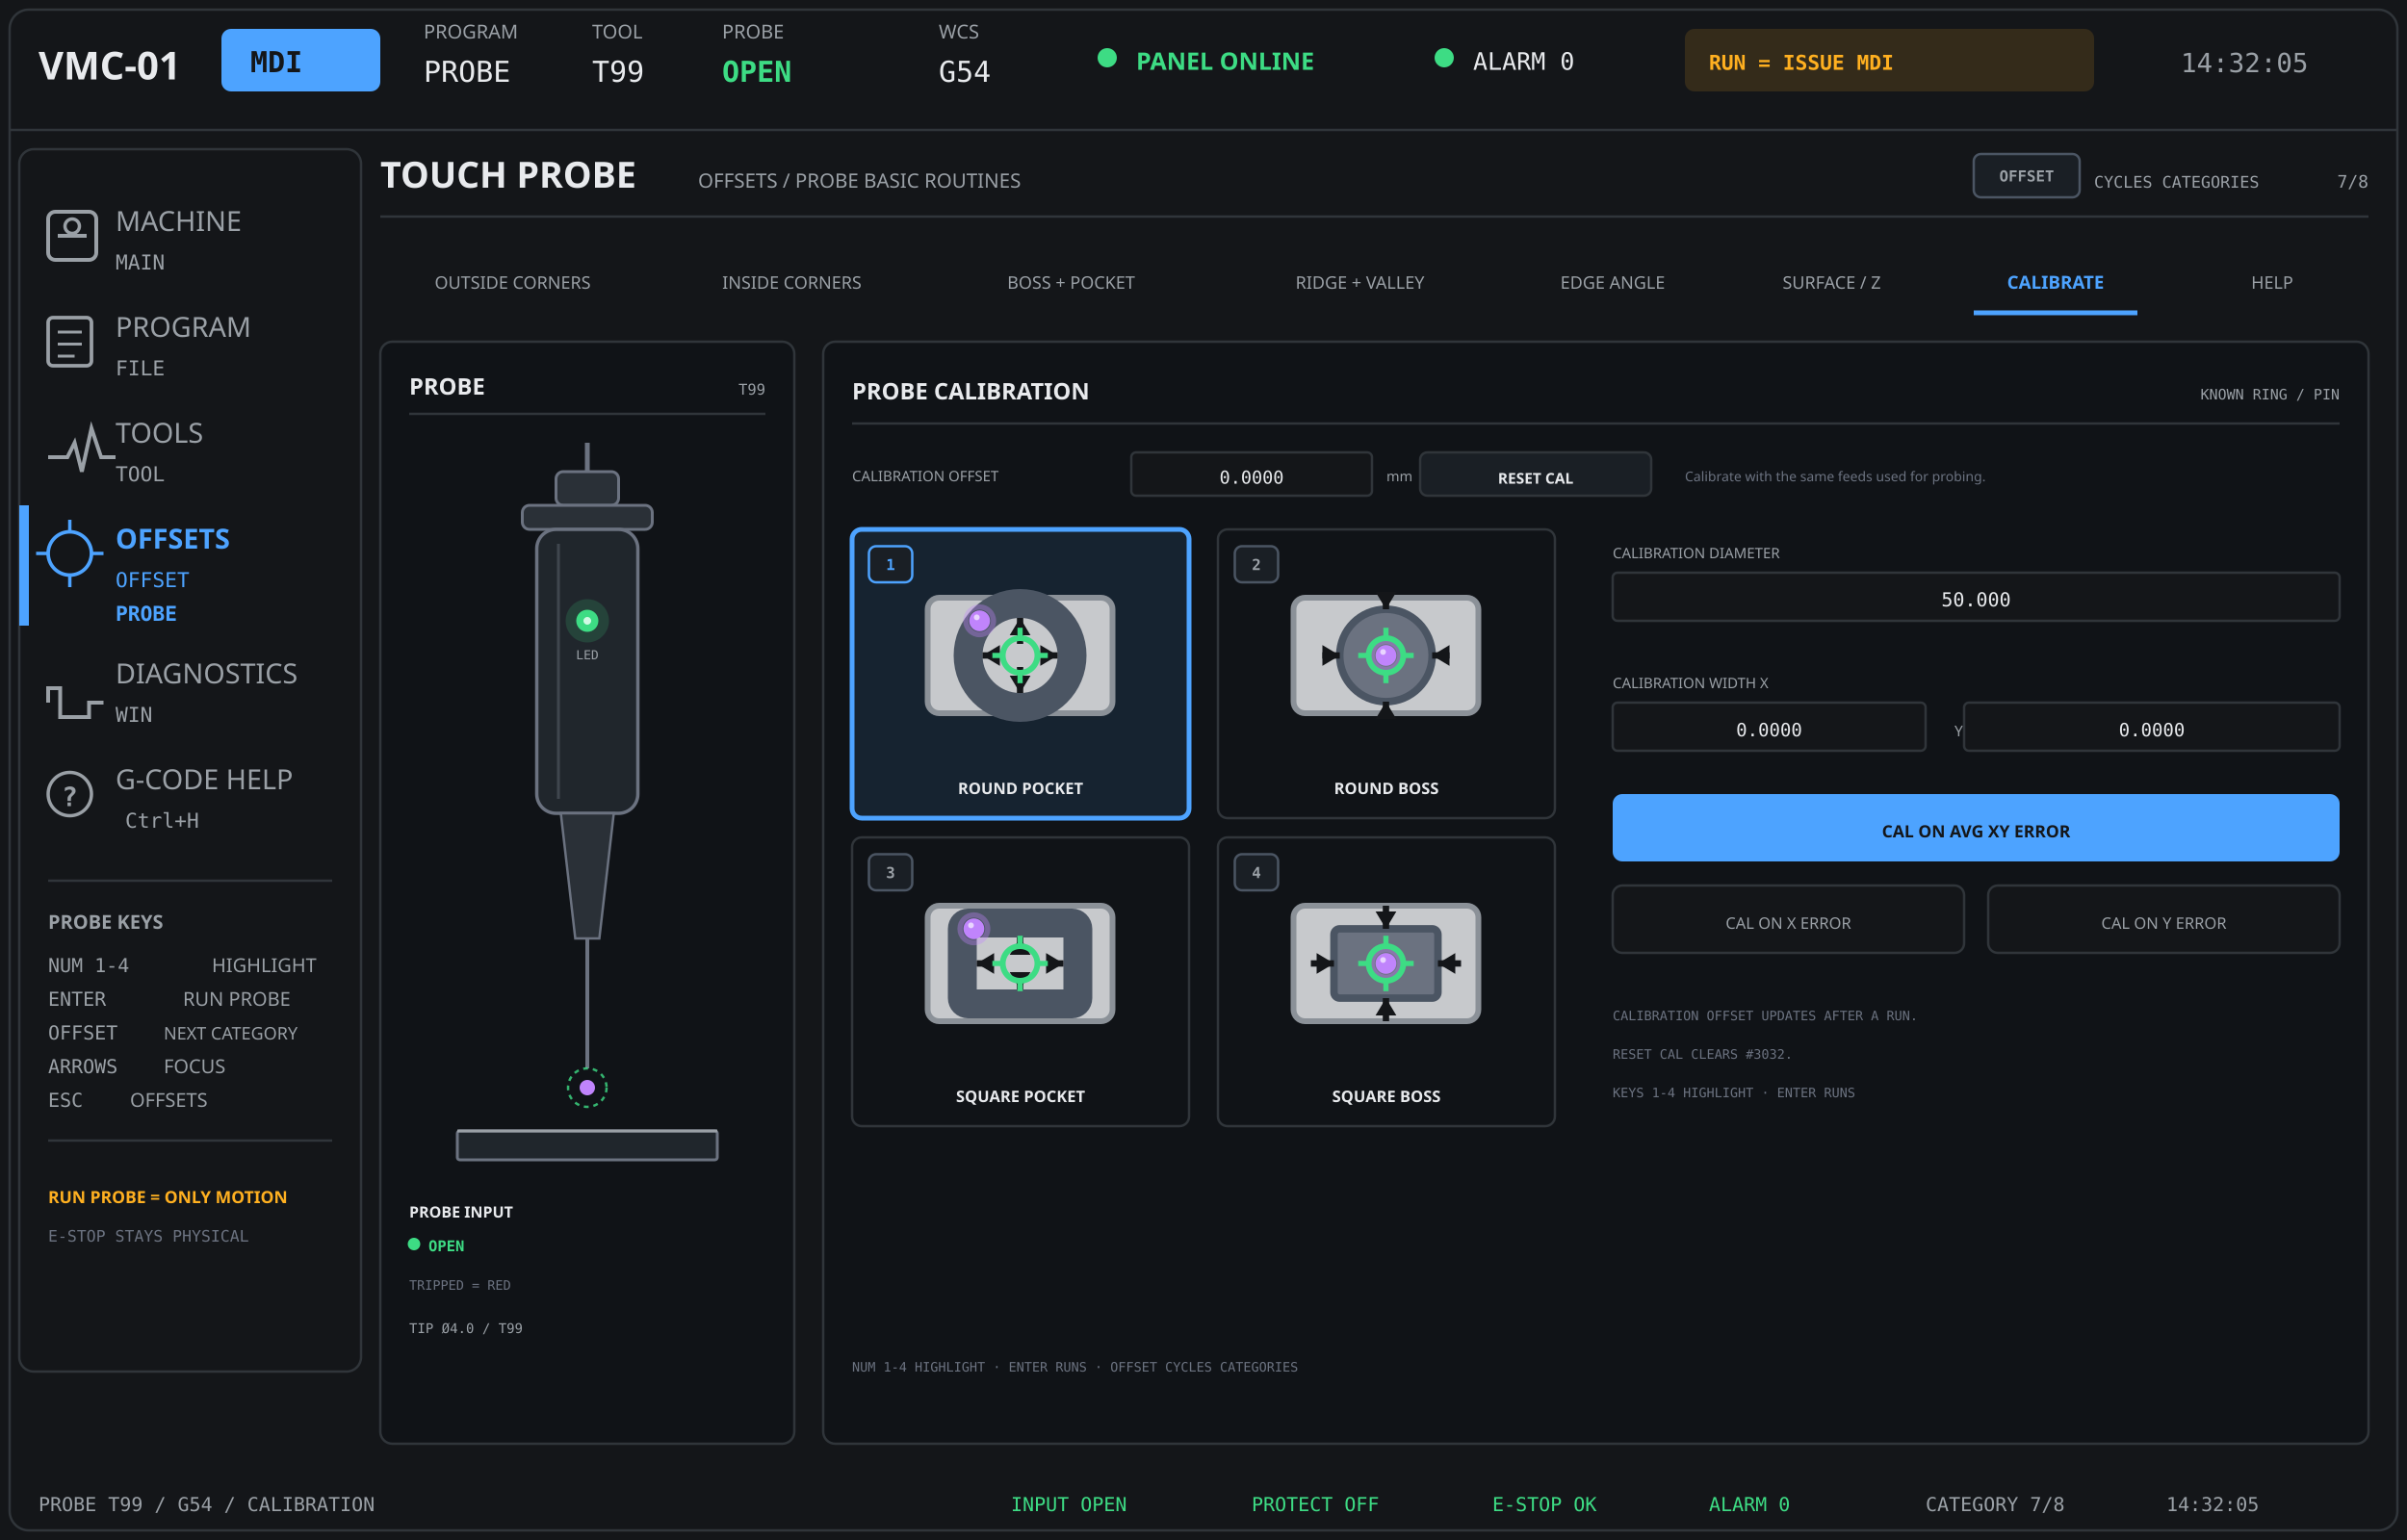
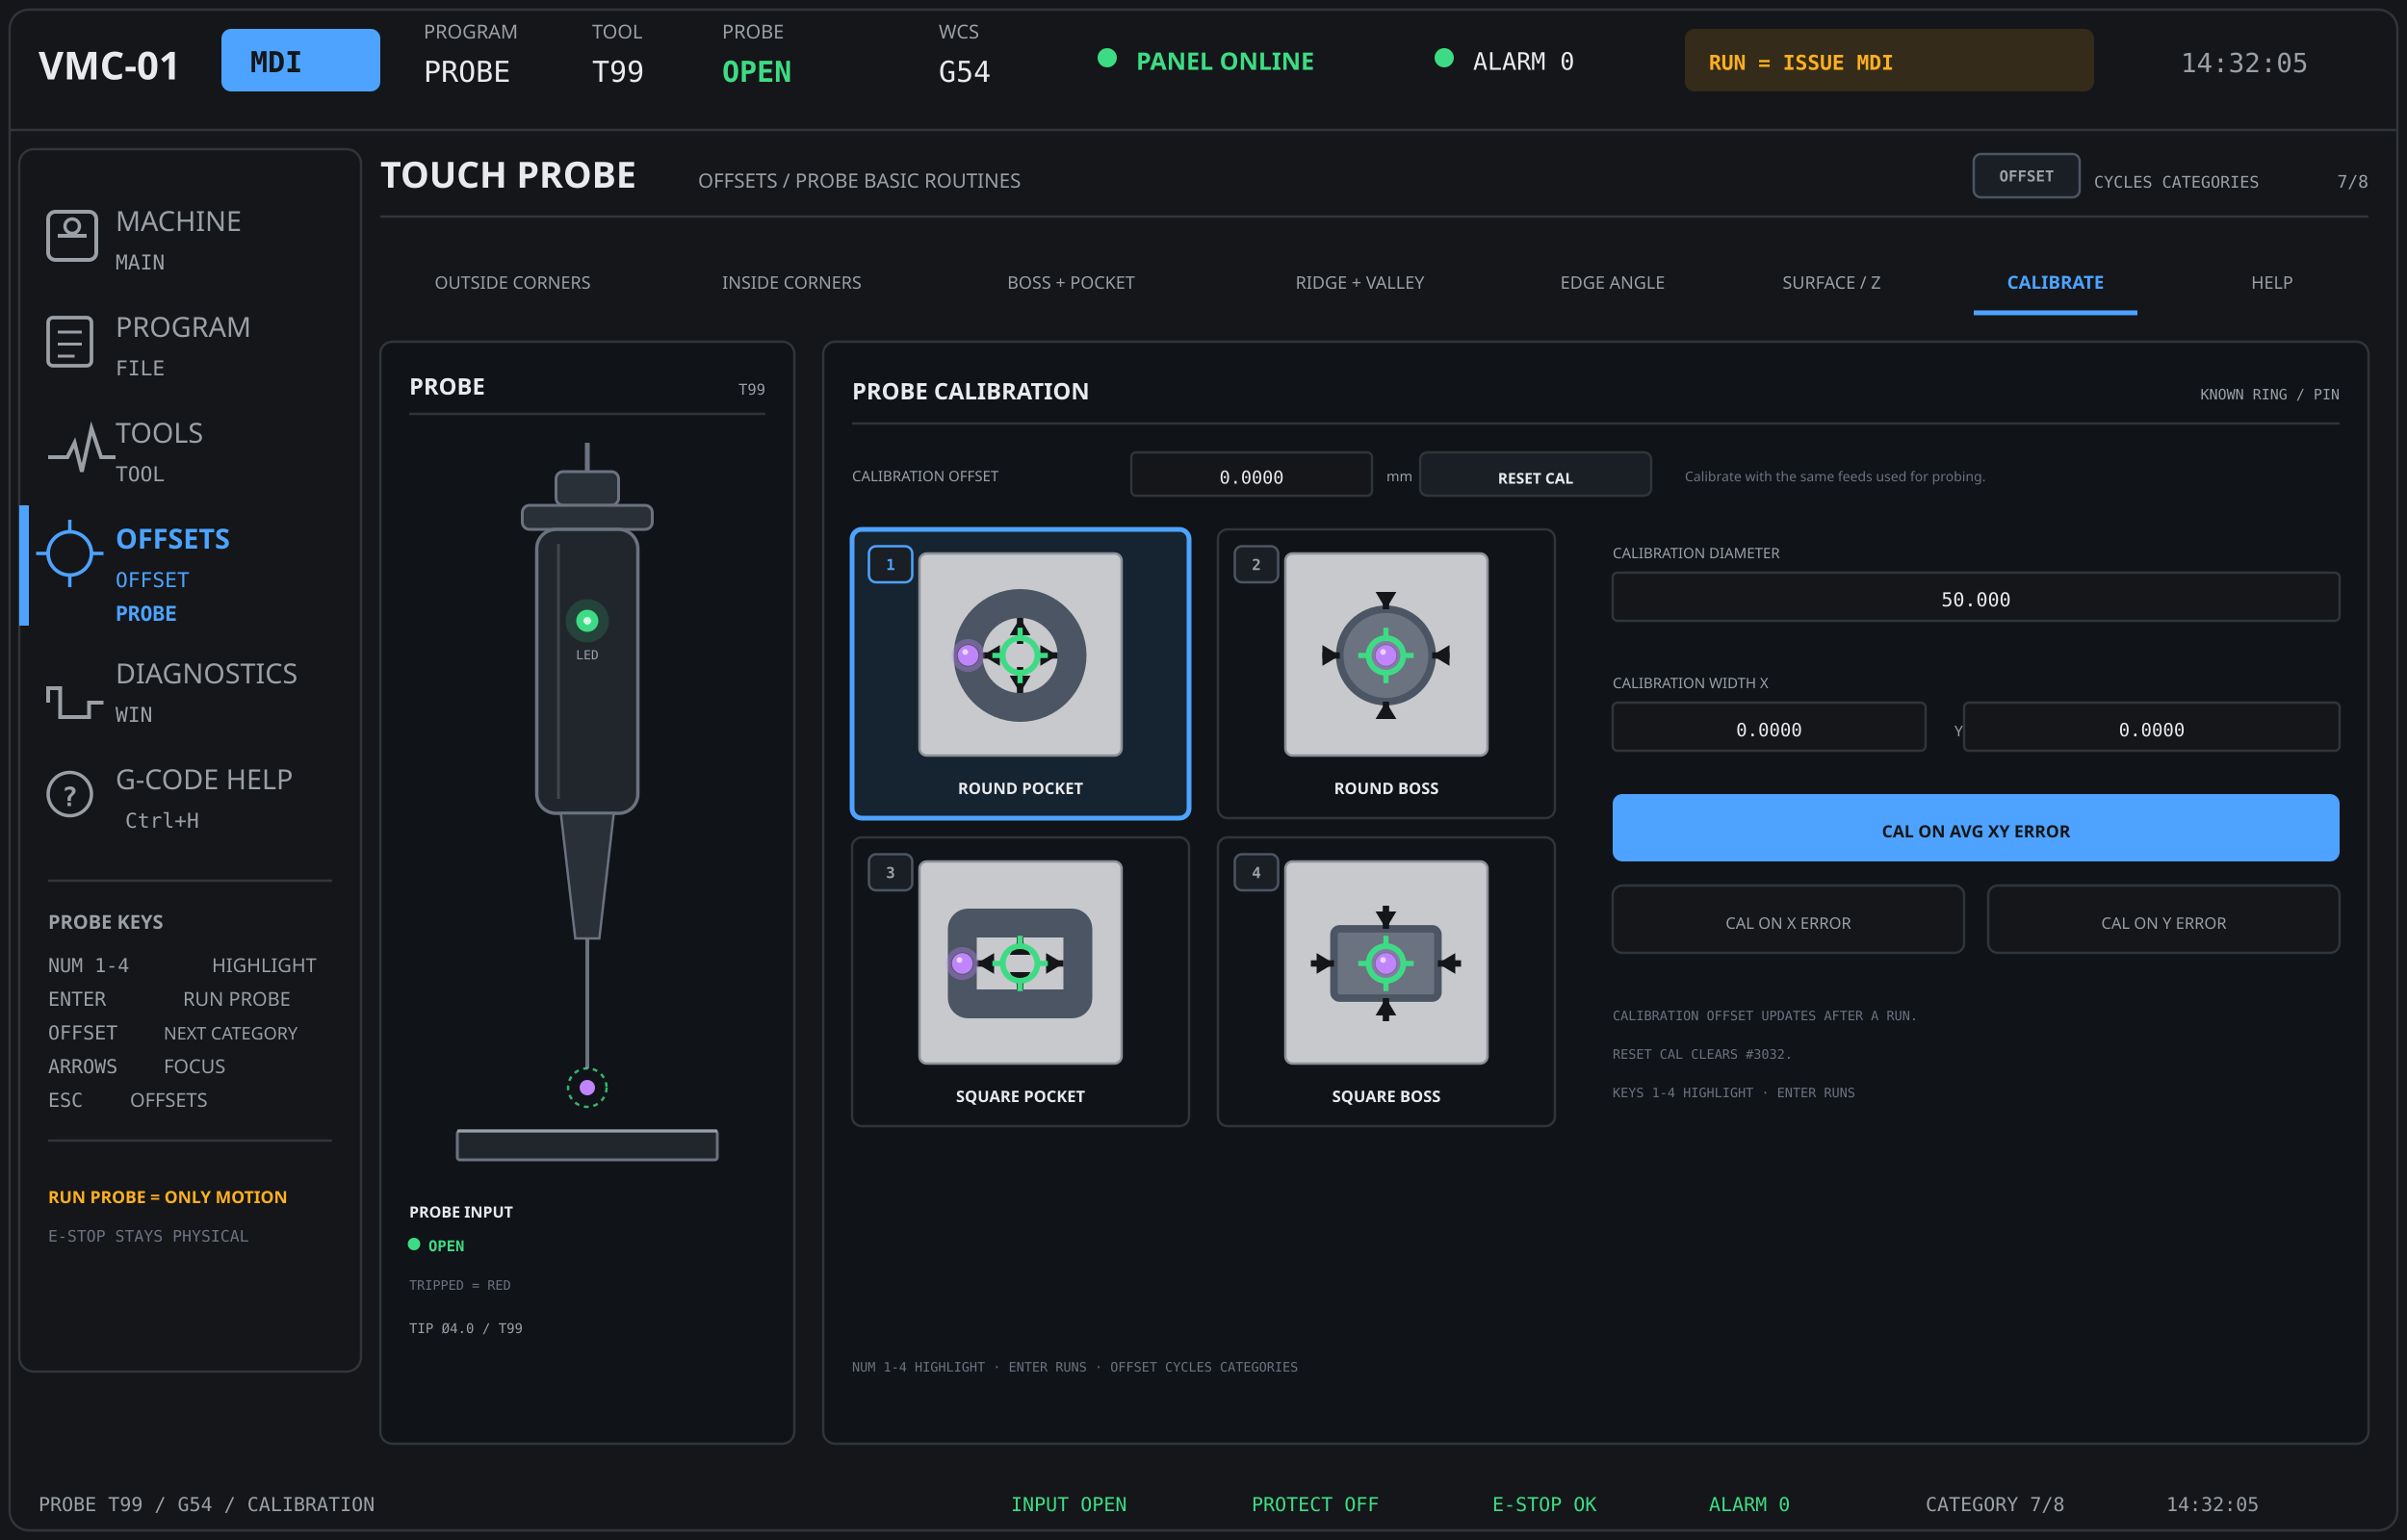
<svg xmlns="http://www.w3.org/2000/svg" viewBox="0 0 1000 640" width="1000" height="640">
  <rect x="0" y="0" width="1000" height="640" rx="0" fill="#141619" stroke="none" stroke-width="1" />
  <rect x="4" y="4" width="992" height="632" rx="8" fill="none" stroke="#30353a" stroke-width="1" />
  <line x1="4" y1="54" x2="996" y2="54" stroke="#30353a" stroke-width="1" />
  <text x="16" y="33" fill="#e8eaed" font-size="16" font-family="sans-serif" font-weight="700" text-anchor="start">VMC-01</text>
  <rect x="92" y="12" width="66" height="26" rx="4" fill="#4da3ff" stroke="none" stroke-width="1" />
  <text x="104" y="30" fill="#141619" font-size="12" font-family="monospace" font-weight="700" text-anchor="start">MDI</text>
  <text x="176" y="16" fill="#9aa0a6" font-size="8" font-family="sans-serif" text-anchor="start">PROGRAM</text>
  <text x="176" y="34" fill="#e8eaed" font-size="12" font-family="monospace" text-anchor="start">PROBE</text>
  <text x="246" y="16" fill="#9aa0a6" font-size="8" font-family="sans-serif" text-anchor="start">TOOL</text>
  <text x="246" y="34" fill="#e8eaed" font-size="12" font-family="monospace" text-anchor="start">T99</text>
  <text x="300" y="16" fill="#9aa0a6" font-size="8" font-family="sans-serif" text-anchor="start">PROBE</text>
  <text x="300" y="34" fill="#3ddc84" font-size="12" font-family="monospace" font-weight="700" text-anchor="start">OPEN</text>
  <text x="390" y="16" fill="#9aa0a6" font-size="8" font-family="sans-serif" text-anchor="start">WCS</text>
  <text x="390" y="34" fill="#e8eaed" font-size="12" font-family="monospace" text-anchor="start">G54</text>
  <circle cx="460" cy="24" r="4" fill="#3ddc84" />
  <text x="472" y="29" fill="#3ddc84" font-size="10" font-family="sans-serif" font-weight="700" text-anchor="start">PANEL ONLINE</text>
  <circle cx="600" cy="24" r="4" fill="#3ddc84" />
  <text x="612" y="29" fill="#e8eaed" font-size="10" font-family="monospace" text-anchor="start">ALARM 0</text>
  <rect x="700" y="12" width="170" height="26" rx="4" fill="#ffb020" stroke="none" stroke-width="0" opacity="0.14" />
  <text x="710" y="29" fill="#ffb020" font-size="8.5" font-family="monospace" font-weight="700" text-anchor="start">RUN = ISSUE MDI</text>
  <text x="906" y="30" fill="#9aa0a6" font-size="11" font-family="monospace" text-anchor="start">14:32:05</text>
  <rect x="8" y="62" width="142" height="508" rx="6" fill="#141619" stroke="#30353a" stroke-width="1" />
  <rect x="20" y="88" width="20" height="20" rx="3" fill="none" stroke="#9aa0a6" stroke-width="1.6" />
  <line x1="24" y1="98" x2="36" y2="98" stroke="#9aa0a6" stroke-width="1.6" />
  <circle cx="30" cy="94" r="3" fill="none" stroke="#9aa0a6" stroke-width="1.4" />
  <text x="48" y="96" fill="#9aa0a6" font-size="11.5" font-family="sans-serif" text-anchor="start">MACHINE</text>
  <text x="48" y="112" fill="#9aa0a6" font-size="8.5" font-family="monospace" text-anchor="start">MAIN</text>
  <rect x="20" y="132" width="18" height="20" rx="2" fill="none" stroke="#9aa0a6" stroke-width="1.5" />
  <line x1="24" y1="138" x2="34" y2="138" stroke="#9aa0a6" stroke-width="1.2" />
  <line x1="24" y1="143" x2="34" y2="143" stroke="#9aa0a6" stroke-width="1.2" />
  <line x1="24" y1="148" x2="31" y2="148" stroke="#9aa0a6" stroke-width="1.2" />
  <text x="48" y="140" fill="#9aa0a6" font-size="11.5" font-family="sans-serif" text-anchor="start">PROGRAM</text>
  <text x="48" y="156" fill="#9aa0a6" font-size="8.5" font-family="monospace" text-anchor="start">FILE</text>
  <path d="M20 190 L28 190 L31 184 L34 196 L38 178 L42 190 L48 190" fill="none" stroke="#9aa0a6" stroke-width="1.6" />
  <text x="48" y="184" fill="#9aa0a6" font-size="11.5" font-family="sans-serif" text-anchor="start">TOOLS</text>
  <text x="48" y="200" fill="#9aa0a6" font-size="8.5" font-family="monospace" text-anchor="start">TOOL</text>
  <rect x="8" y="210" width="4" height="50" rx="0" fill="#4da3ff" stroke="none" stroke-width="0" />
  <circle cx="29" cy="230" r="9" fill="none" stroke="#4da3ff" stroke-width="1.5" />
  <line x1="29" y1="216" x2="29" y2="221" stroke="#4da3ff" stroke-width="1.4" />
  <line x1="29" y1="239" x2="29" y2="244" stroke="#4da3ff" stroke-width="1.4" />
  <line x1="15" y1="230" x2="20" y2="230" stroke="#4da3ff" stroke-width="1.4" />
  <line x1="38" y1="230" x2="43" y2="230" stroke="#4da3ff" stroke-width="1.4" />
  <text x="48" y="228" fill="#4da3ff" font-size="11.5" font-family="sans-serif" font-weight="700" text-anchor="start">OFFSETS</text>
  <text x="48" y="244" fill="#4da3ff" font-size="8.5" font-family="monospace" text-anchor="start">OFFSET</text>
  <text x="48" y="258" fill="#4da3ff" font-size="8.5" font-family="monospace" font-weight="700" text-anchor="start">PROBE</text>
  <path d="M20 292 L20 286 L25 286 L25 298 L37 298 L37 292 L43 292" fill="none" stroke="#9aa0a6" stroke-width="1.6" />
  <text x="48" y="284" fill="#9aa0a6" font-size="11.5" font-family="sans-serif" text-anchor="start">DIAGNOSTICS</text>
  <text x="48" y="300" fill="#9aa0a6" font-size="8.5" font-family="monospace" text-anchor="start">WIN</text>
  <circle cx="29" cy="330" r="9" fill="none" stroke="#9aa0a6" stroke-width="1.4" />
  <text x="29" y="335" fill="#9aa0a6" font-size="11" font-family="monospace" font-weight="700" text-anchor="middle">?</text>
  <text x="48" y="328" fill="#9aa0a6" font-size="11.5" font-family="sans-serif" text-anchor="start">G-CODE HELP</text>
  <text x="52" y="344" fill="#9aa0a6" font-size="8.5" font-family="monospace" text-anchor="start">Ctrl+H</text>
  <line x1="20" y1="366" x2="138" y2="366" stroke="#30353a" stroke-width="1" />
  <text x="20" y="386" fill="#9aa0a6" font-size="8" font-family="sans-serif" font-weight="700" text-anchor="start">PROBE KEYS</text>
  <text x="20" y="404" fill="#9aa0a6" font-size="8" font-family="monospace" text-anchor="start">NUM 1-4</text>
  <text x="88" y="404" fill="#9aa0a6" font-size="8" font-family="sans-serif" text-anchor="start">HIGHLIGHT</text>
  <text x="20" y="418" fill="#9aa0a6" font-size="8" font-family="monospace" text-anchor="start">ENTER</text>
  <text x="76" y="418" fill="#9aa0a6" font-size="8" font-family="sans-serif" text-anchor="start">RUN PROBE</text>
  <text x="20" y="432" fill="#9aa0a6" font-size="8" font-family="monospace" text-anchor="start">OFFSET</text>
  <text x="68" y="432" fill="#9aa0a6" font-size="7.2" font-family="sans-serif" text-anchor="start">NEXT CATEGORY</text>
  <text x="20" y="446" fill="#9aa0a6" font-size="8" font-family="monospace" text-anchor="start">ARROWS</text>
  <text x="68" y="446" fill="#9aa0a6" font-size="8" font-family="sans-serif" text-anchor="start">FOCUS</text>
  <text x="20" y="460" fill="#9aa0a6" font-size="8" font-family="monospace" text-anchor="start">ESC</text>
  <text x="54" y="460" fill="#9aa0a6" font-size="8" font-family="sans-serif" text-anchor="start">OFFSETS</text>
  <line x1="20" y1="474" x2="138" y2="474" stroke="#30353a" stroke-width="1" />
  <text x="20" y="500" fill="#ffb020" font-size="7.0" font-family="sans-serif" font-weight="700" text-anchor="start">RUN PROBE = ONLY MOTION</text>
  <text x="20" y="516" fill="#6b7280" font-size="6.6" font-family="monospace" text-anchor="start">E-STOP STAYS PHYSICAL</text>
  <text x="158" y="78" fill="#e8eaed" font-size="15" font-family="sans-serif" font-weight="700" text-anchor="start">TOUCH PROBE</text>
  <text x="290" y="78" fill="#9aa0a6" font-size="8.2" font-family="sans-serif" text-anchor="start">OFFSETS / PROBE BASIC ROUTINES</text>
  <rect x="820" y="64" width="44" height="18" rx="3" fill="#1a1f25" stroke="#4b5563" stroke-width="1" />
  <text x="842.0" y="75.4" fill="#9aa0a6" font-size="6.3" font-family="monospace" font-weight="700" text-anchor="middle">OFFSET</text>
  <text x="870" y="78" fill="#9aa0a6" font-size="6.7" font-family="monospace" text-anchor="start">CYCLES CATEGORIES</text>
  <text x="984" y="78" fill="#9aa0a6" font-size="7.2" font-family="monospace" text-anchor="end">7/8</text>
  <line x1="158" y1="90" x2="984" y2="90" stroke="#30353a" stroke-width="1" />
  <text x="213.0" y="120" fill="#9aa0a6" font-size="7.2" font-family="sans-serif" text-anchor="middle">OUTSIDE CORNERS</text>
  <text x="329.0" y="120" fill="#9aa0a6" font-size="7.2" font-family="sans-serif" text-anchor="middle">INSIDE CORNERS</text>
  <text x="445.0" y="120" fill="#9aa0a6" font-size="7.2" font-family="sans-serif" text-anchor="middle">BOSS + POCKET</text>
  <text x="565.0" y="120" fill="#9aa0a6" font-size="7.2" font-family="sans-serif" text-anchor="middle">RIDGE + VALLEY</text>
  <text x="670.0" y="120" fill="#9aa0a6" font-size="7.2" font-family="sans-serif" text-anchor="middle">EDGE ANGLE</text>
  <text x="761.0" y="120" fill="#9aa0a6" font-size="7.2" font-family="sans-serif" text-anchor="middle">SURFACE / Z</text>
  <text x="854.0" y="120" fill="#4da3ff" font-size="7.5" font-family="sans-serif" font-weight="700" text-anchor="middle">CALIBRATE</text>
  <line x1="820" y1="130" x2="888" y2="130" stroke="#4da3ff" stroke-width="2" />
  <text x="944.0" y="120" fill="#9aa0a6" font-size="7.2" font-family="sans-serif" text-anchor="middle">HELP</text>
  <rect x="158" y="142" width="172" height="458" rx="5" fill="#101317" stroke="#30353a" stroke-width="1" />
  <text x="170" y="164" fill="#e8eaed" font-size="9.5" font-family="sans-serif" font-weight="700" text-anchor="start">PROBE</text>
  <text x="318" y="164" fill="#9aa0a6" font-size="6.2" font-family="monospace" text-anchor="end">T99</text>
  <line x1="170" y1="172" x2="318" y2="172" stroke="#30353a" stroke-width="1" />
  <line x1="244" y1="184" x2="244" y2="196" stroke="#6b7280" stroke-width="2" />
  <rect x="231" y="196" width="26" height="14" rx="3" fill="#2a3037" stroke="#6b7280" stroke-width="1.2" />
  <rect x="217" y="210" width="54" height="10" rx="3" fill="#2a3037" stroke="#6b7280" stroke-width="1.2" />
  <rect x="223" y="220" width="42" height="118" rx="8" fill="#20262c" stroke="#6b7280" stroke-width="1.4" />
  <line x1="232" y1="226" x2="232" y2="332" stroke="#3f464e" stroke-width="1.2" />
  <circle cx="244" cy="258" r="9" fill="#3ddc84" opacity="0.16" />
  <circle cx="244" cy="258" r="4.6" fill="#3ddc84" />
  <circle cx="244" cy="258" r="1.6" fill="#d1fae5" />
  <text x="244" y="274" fill="#9aa0a6" font-size="5.2" font-family="monospace" text-anchor="middle">LED</text>
  <path d="M233 338 L255 338 L249 390 L239 390 Z" fill="#2a3037" stroke="#6b7280" stroke-width="1" />
  <line x1="244" y1="390" x2="244" y2="444" stroke="#6b7280" stroke-width="1.6" />
  <circle cx="244" cy="452" r="3.2" fill="#c084fc" />
  <circle cx="244" cy="452" r="8" fill="none" stroke="#3ddc84" stroke-width="1" stroke-dasharray="2 2" opacity="0.8" />
  <rect x="190" y="470" width="108" height="12" rx="1" fill="#20262c" stroke="#6b7280" stroke-width="1.2" />
  <line x1="190" y1="470" x2="298" y2="470" stroke="#9aa0a6" stroke-width="1.2" />
  <text x="170" y="506" fill="#e8eaed" font-size="6.4" font-family="sans-serif" font-weight="700" text-anchor="start">PROBE INPUT</text>
  <circle cx="172" cy="517" r="2.6" fill="#3ddc84" />
  <text x="178" y="520" fill="#3ddc84" font-size="6.2" font-family="monospace" font-weight="700" text-anchor="start">OPEN</text>
  <text x="170" y="536" fill="#6b7280" font-size="5.4" font-family="monospace" text-anchor="start">TRIPPED = RED</text>
  <text x="170" y="554" fill="#9aa0a6" font-size="5.6" font-family="monospace" text-anchor="start">TIP Ø4.0 / T99</text>
  <rect x="342" y="142" width="642" height="458" rx="5" fill="#101317" stroke="#30353a" stroke-width="1" />
  <text x="354" y="166" fill="#e8eaed" font-size="9.5" font-family="sans-serif" font-weight="700" text-anchor="start">PROBE CALIBRATION</text>
  <text x="972" y="166" fill="#9aa0a6" font-size="6.0" font-family="monospace" text-anchor="end">KNOWN RING / PIN</text>
  <line x1="354" y1="176" x2="972" y2="176" stroke="#30353a" stroke-width="1" />
  <text x="354" y="200" fill="#9aa0a6" font-size="6.0" font-family="sans-serif" text-anchor="start">CALIBRATION OFFSET</text>
  <rect x="470" y="188" width="100" height="18" rx="2" fill="#141619" stroke="#30353a" stroke-width="1" />
  <text x="520" y="201" fill="#e8eaed" font-size="7.4" font-family="monospace" text-anchor="middle">0.0000</text>
  <text x="576" y="200" fill="#9aa0a6" font-size="5.8" font-family="sans-serif" text-anchor="start">mm</text>
  <rect x="590" y="188" width="96" height="18" rx="3" fill="#1a1f25" stroke="#30353a" stroke-width="1" />
  <text x="638" y="201" fill="#e8eaed" font-size="6.2" font-family="sans-serif" font-weight="700" text-anchor="middle">RESET CAL</text>
  <text x="700" y="200" fill="#6b7280" font-size="5.6" font-family="sans-serif" text-anchor="start">Calibrate with the same feeds used for probing.</text>
  <rect x="354" y="220" width="140" height="120" rx="4" fill="#4da3ff" stroke="none" stroke-width="0" opacity="0.11" />
  <rect x="354" y="220" width="140" height="120" rx="4" fill="none" stroke="#4da3ff" stroke-width="2" />
  <rect x="506" y="220" width="140" height="120" rx="4" fill="#101317" stroke="#30353a" stroke-width="1" />
  <rect x="354" y="348" width="140" height="120" rx="4" fill="#101317" stroke="#30353a" stroke-width="1" />
  <rect x="506" y="348" width="140" height="120" rx="4" fill="#101317" stroke="#30353a" stroke-width="1" />
  <text x="424" y="330" fill="#e8eaed" font-size="6.6" font-family="sans-serif" font-weight="700" text-anchor="middle">ROUND POCKET</text>
  <text x="576" y="330" fill="#e8eaed" font-size="6.6" font-family="sans-serif" font-weight="700" text-anchor="middle">ROUND BOSS</text>
  <text x="424" y="458" fill="#e8eaed" font-size="6.6" font-family="sans-serif" font-weight="700" text-anchor="middle">SQUARE POCKET</text>
  <text x="576" y="458" fill="#e8eaed" font-size="6.6" font-family="sans-serif" font-weight="700" text-anchor="middle">SQUARE BOSS</text>
  <rect x="361" y="227" width="18" height="15" rx="3" fill="#1a1f25" stroke="#4da3ff" stroke-width="1" />
  <text x="370.0" y="236.9" fill="#4da3ff" font-size="6.3" font-family="monospace" font-weight="700" text-anchor="middle">1</text>
  <rect x="513" y="227" width="18" height="15" rx="3" fill="#1a1f25" stroke="#4b5563" stroke-width="1" />
  <text x="522.0" y="236.9" fill="#9aa0a6" font-size="6.3" font-family="monospace" font-weight="700" text-anchor="middle">2</text>
  <rect x="361" y="355" width="18" height="15" rx="3" fill="#1a1f25" stroke="#4b5563" stroke-width="1" />
  <text x="370.0" y="364.9" fill="#9aa0a6" font-size="6.3" font-family="monospace" font-weight="700" text-anchor="middle">3</text>
  <rect x="513" y="355" width="18" height="15" rx="3" fill="#1a1f25" stroke="#4b5563" stroke-width="1" />
  <text x="522.0" y="364.9" fill="#9aa0a6" font-size="6.3" font-family="monospace" font-weight="700" text-anchor="middle">4</text>
+   <rect x="382" y="230" width="84" height="84" rx="3" fill="#c7c9cc" stroke="#8b9198" stroke-width="1" />
  <g transform="translate(383,246) scale(2.4)">
-     <rect x="1" y="1" width="32" height="20" rx="2" fill="#c7c9cc" stroke="#8b9198" stroke-width="1" />
+     <rect x="1" y="1" width="32" height="20" rx="2" fill="#c7c9cc" stroke="none" stroke-width="0" />
    <circle cx="17" cy="11" r="9" fill="#c7c9cc" stroke="none" stroke-width="1" />
    <circle cx="17" cy="11" r="9" fill="none" stroke="#4b5563" stroke-width="5" />
    <line x1="17" y1="9" x2="17" y2="4.5" stroke="#141619" stroke-width="1.1" />
    <polygon points="17,4.5 15.2,7.5 18.8,7.5" fill="#141619" />
    <line x1="17" y1="13" x2="17" y2="17.5" stroke="#141619" stroke-width="1.1" />
    <polygon points="17,17.5 15.2,14.5 18.8,14.5" fill="#141619" />
    <line x1="13" y1="11" x2="10.5" y2="11" stroke="#141619" stroke-width="1.1" />
    <polygon points="10.5,11 13.5,9.2 13.5,12.8" fill="#141619" />
    <line x1="21" y1="11" x2="23.5" y2="11" stroke="#141619" stroke-width="1.1" />
    <polygon points="23.5,11 20.5,9.2 20.5,12.8" fill="#141619" />
-     <circle cx="10" cy="5" r="2.4" fill="none" stroke="#c084fc" stroke-width="0.9" opacity="0.35" />
-     <circle cx="10" cy="5" r="1.8" fill="#c084fc" />
-     <circle cx="9.5" cy="4.4" r="0.5" fill="#e9d5ff" />
-     <circle cx="17" cy="11" r="3.0" fill="none" stroke="#3ddc84" stroke-width="1.0" />
-     <line x1="17" y1="8.0" x2="17" y2="6.2" stroke="#3ddc84" stroke-width="0.9" />
-     <line x1="17" y1="14.0" x2="17" y2="15.8" stroke="#3ddc84" stroke-width="0.9" />
-     <line x1="14.0" y1="11" x2="12.2" y2="11" stroke="#3ddc84" stroke-width="0.9" />
-     <line x1="20.0" y1="11" x2="21.8" y2="11" stroke="#3ddc84" stroke-width="0.9" />
-   </g>
+     <circle cx="8" cy="11" r="2.4" fill="none" stroke="#c084fc" stroke-width="0.9" opacity="0.35" />
+     <circle cx="8" cy="11" r="1.8" fill="#c084fc" />
+     <circle cx="7.5" cy="10.4" r="0.5" fill="#e9d5ff" />
+     <circle cx="17" cy="11" r="3.0" fill="none" stroke="#3ddc84" stroke-width="1.0" />
+     <line x1="17" y1="8.0" x2="17" y2="6.2" stroke="#3ddc84" stroke-width="0.9" />
+     <line x1="17" y1="14.0" x2="17" y2="15.8" stroke="#3ddc84" stroke-width="0.9" />
+     <line x1="14.0" y1="11" x2="12.2" y2="11" stroke="#3ddc84" stroke-width="0.9" />
+     <line x1="20.0" y1="11" x2="21.8" y2="11" stroke="#3ddc84" stroke-width="0.9" />
+   </g>
+   <rect x="534" y="230" width="84" height="84" rx="3" fill="#c7c9cc" stroke="#8b9198" stroke-width="1" />
  <g transform="translate(535,246) scale(2.4)">
-     <rect x="1" y="1" width="32" height="20" rx="2" fill="#c7c9cc" stroke="#8b9198" stroke-width="1" />
+     <rect x="1" y="1" width="32" height="20" rx="2" fill="#c7c9cc" stroke="none" stroke-width="0" />
    <circle cx="17" cy="11" r="8" fill="#6b7280" stroke="#4b5563" stroke-width="1.3" />
    <line x1="17" y1="0" x2="17" y2="3" stroke="#141619" stroke-width="1.1" />
    <polygon points="17,3 15.2,0 18.8,0" fill="#141619" />
    <line x1="17" y1="22" x2="17" y2="19" stroke="#141619" stroke-width="1.1" />
    <polygon points="17,19 15.2,22 18.8,22" fill="#141619" />
    <line x1="6" y1="11" x2="9" y2="11" stroke="#141619" stroke-width="1.1" />
    <polygon points="9,11 6,9.2 6,12.8" fill="#141619" />
    <line x1="28" y1="11" x2="25" y2="11" stroke="#141619" stroke-width="1.1" />
    <polygon points="25,11 28,9.2 28,12.8" fill="#141619" />
    <circle cx="17" cy="11" r="2.4" fill="none" stroke="#c084fc" stroke-width="0.9" opacity="0.35" />
    <circle cx="17" cy="11" r="1.8" fill="#c084fc" />
    <circle cx="16.5" cy="10.4" r="0.5" fill="#e9d5ff" />
    <circle cx="17" cy="11" r="3.0" fill="none" stroke="#3ddc84" stroke-width="1.0" />
    <line x1="17" y1="8.0" x2="17" y2="6.2" stroke="#3ddc84" stroke-width="0.9" />
    <line x1="17" y1="14.0" x2="17" y2="15.8" stroke="#3ddc84" stroke-width="0.9" />
    <line x1="14.0" y1="11" x2="12.2" y2="11" stroke="#3ddc84" stroke-width="0.9" />
    <line x1="20.0" y1="11" x2="21.8" y2="11" stroke="#3ddc84" stroke-width="0.9" />
  </g>
+   <rect x="382" y="358" width="84" height="84" rx="3" fill="#c7c9cc" stroke="#8b9198" stroke-width="1" />
  <g transform="translate(383,374) scale(2.4)">
-     <rect x="1" y="1" width="32" height="20" rx="2" fill="#c7c9cc" stroke="#8b9198" stroke-width="1" />
+     <rect x="1" y="1" width="32" height="20" rx="2" fill="#c7c9cc" stroke="none" stroke-width="0" />
    <rect x="6" y="3" width="22" height="16" rx="0" fill="#c7c9cc" stroke="none" stroke-width="1" />
    <rect x="7" y="4" width="20" height="14" rx="1" fill="none" stroke="#4b5563" stroke-width="5" />
    <line x1="17" y1="9" x2="17" y2="6.5" stroke="#141619" stroke-width="1.1" />
    <polygon points="17,6.5 15.2,9.5 18.8,9.5" fill="#141619" />
    <line x1="17" y1="13" x2="17" y2="15.5" stroke="#141619" stroke-width="1.1" />
    <polygon points="17,15.5 15.2,12.5 18.8,12.5" fill="#141619" />
    <line x1="12" y1="11" x2="9.5" y2="11" stroke="#141619" stroke-width="1.1" />
    <polygon points="9.5,11 12.5,9.2 12.5,12.8" fill="#141619" />
    <line x1="22" y1="11" x2="24.5" y2="11" stroke="#141619" stroke-width="1.1" />
    <polygon points="24.5,11 21.5,9.2 21.5,12.8" fill="#141619" />
-     <circle cx="9" cy="5" r="2.4" fill="none" stroke="#c084fc" stroke-width="0.9" opacity="0.35" />
-     <circle cx="9" cy="5" r="1.8" fill="#c084fc" />
-     <circle cx="8.5" cy="4.4" r="0.5" fill="#e9d5ff" />
-     <circle cx="17" cy="11" r="3.0" fill="none" stroke="#3ddc84" stroke-width="1.0" />
-     <line x1="17" y1="8.0" x2="17" y2="6.2" stroke="#3ddc84" stroke-width="0.9" />
-     <line x1="17" y1="14.0" x2="17" y2="15.8" stroke="#3ddc84" stroke-width="0.9" />
-     <line x1="14.0" y1="11" x2="12.2" y2="11" stroke="#3ddc84" stroke-width="0.9" />
-     <line x1="20.0" y1="11" x2="21.8" y2="11" stroke="#3ddc84" stroke-width="0.9" />
-   </g>
+     <circle cx="7" cy="11" r="2.4" fill="none" stroke="#c084fc" stroke-width="0.9" opacity="0.35" />
+     <circle cx="7" cy="11" r="1.8" fill="#c084fc" />
+     <circle cx="6.5" cy="10.4" r="0.5" fill="#e9d5ff" />
+     <circle cx="17" cy="11" r="3.0" fill="none" stroke="#3ddc84" stroke-width="1.0" />
+     <line x1="17" y1="8.0" x2="17" y2="6.2" stroke="#3ddc84" stroke-width="0.9" />
+     <line x1="17" y1="14.0" x2="17" y2="15.8" stroke="#3ddc84" stroke-width="0.9" />
+     <line x1="14.0" y1="11" x2="12.2" y2="11" stroke="#3ddc84" stroke-width="0.9" />
+     <line x1="20.0" y1="11" x2="21.8" y2="11" stroke="#3ddc84" stroke-width="0.9" />
+   </g>
+   <rect x="534" y="358" width="84" height="84" rx="3" fill="#c7c9cc" stroke="#8b9198" stroke-width="1" />
  <g transform="translate(535,374) scale(2.4)">
-     <rect x="1" y="1" width="32" height="20" rx="2" fill="#c7c9cc" stroke="#8b9198" stroke-width="1" />
+     <rect x="1" y="1" width="32" height="20" rx="2" fill="#c7c9cc" stroke="none" stroke-width="0" />
    <rect x="8" y="5" width="18" height="12" rx="1" fill="#6b7280" stroke="#4b5563" stroke-width="1.3" />
    <line x1="17" y1="1" x2="17" y2="5" stroke="#141619" stroke-width="1.1" />
    <polygon points="17,5 15.2,2 18.8,2" fill="#141619" />
    <line x1="17" y1="21" x2="17" y2="17" stroke="#141619" stroke-width="1.1" />
    <polygon points="17,17 15.2,20 18.8,20" fill="#141619" />
    <line x1="4" y1="11" x2="8" y2="11" stroke="#141619" stroke-width="1.1" />
    <polygon points="8,11 5,9.2 5,12.8" fill="#141619" />
    <line x1="30" y1="11" x2="26" y2="11" stroke="#141619" stroke-width="1.1" />
    <polygon points="26,11 29,9.2 29,12.8" fill="#141619" />
    <circle cx="17" cy="11" r="2.4" fill="none" stroke="#c084fc" stroke-width="0.9" opacity="0.35" />
    <circle cx="17" cy="11" r="1.8" fill="#c084fc" />
    <circle cx="16.5" cy="10.4" r="0.5" fill="#e9d5ff" />
    <circle cx="17" cy="11" r="3.0" fill="none" stroke="#3ddc84" stroke-width="1.0" />
    <line x1="17" y1="8.0" x2="17" y2="6.2" stroke="#3ddc84" stroke-width="0.9" />
    <line x1="17" y1="14.0" x2="17" y2="15.8" stroke="#3ddc84" stroke-width="0.9" />
    <line x1="14.0" y1="11" x2="12.2" y2="11" stroke="#3ddc84" stroke-width="0.9" />
    <line x1="20.0" y1="11" x2="21.8" y2="11" stroke="#3ddc84" stroke-width="0.9" />
  </g>
  <text x="670" y="232" fill="#9aa0a6" font-size="6.0" font-family="sans-serif" text-anchor="start">CALIBRATION DIAMETER</text>
  <rect x="670" y="238" width="302" height="20" rx="2" fill="#141619" stroke="#30353a" stroke-width="1" />
  <text x="821" y="252" fill="#e8eaed" font-size="8.0" font-family="monospace" text-anchor="middle">50.000</text>
  <text x="670" y="286" fill="#9aa0a6" font-size="6.0" font-family="sans-serif" text-anchor="start">CALIBRATION WIDTH X</text>
  <rect x="670" y="292" width="130" height="20" rx="2" fill="#141619" stroke="#30353a" stroke-width="1" />
  <text x="735" y="306" fill="#e8eaed" font-size="7.6" font-family="monospace" text-anchor="middle">0.0000</text>
  <text x="812" y="306" fill="#9aa0a6" font-size="6.2" font-family="sans-serif" text-anchor="start">Y</text>
  <rect x="816" y="292" width="156" height="20" rx="2" fill="#141619" stroke="#30353a" stroke-width="1" />
  <text x="894" y="306" fill="#e8eaed" font-size="7.6" font-family="monospace" text-anchor="middle">0.0000</text>
  <rect x="670" y="330" width="302" height="28" rx="4" fill="#4da3ff" stroke="none" stroke-width="1" />
  <text x="821" y="348" fill="#141619" font-size="7.0" font-family="sans-serif" font-weight="700" text-anchor="middle">CAL ON AVG XY ERROR</text>
  <rect x="670" y="368" width="146" height="28" rx="4" fill="#141619" stroke="#30353a" stroke-width="1" />
  <text x="743" y="386" fill="#9aa0a6" font-size="6.6" font-family="sans-serif" text-anchor="middle">CAL ON X ERROR</text>
  <rect x="826" y="368" width="146" height="28" rx="4" fill="#141619" stroke="#30353a" stroke-width="1" />
  <text x="899" y="386" fill="#9aa0a6" font-size="6.6" font-family="sans-serif" text-anchor="middle">CAL ON Y ERROR</text>
  <text x="670" y="424" fill="#6b7280" font-size="5.4" font-family="monospace" text-anchor="start">CALIBRATION OFFSET UPDATES AFTER A RUN.</text>
  <text x="670" y="440" fill="#6b7280" font-size="5.4" font-family="monospace" text-anchor="start">RESET CAL CLEARS #3032.</text>
  <text x="670" y="456" fill="#6b7280" font-size="5.4" font-family="monospace" text-anchor="start">KEYS 1-4 HIGHLIGHT · ENTER RUNS</text>
  <text x="354" y="570" fill="#6b7280" font-size="5.4" font-family="monospace" text-anchor="start">NUM 1-4 HIGHLIGHT  ·  ENTER RUNS  ·  OFFSET CYCLES CATEGORIES</text>
  <text x="16" y="628" fill="#9aa0a6" font-size="8" font-family="monospace" text-anchor="start">PROBE T99 / G54 / CALIBRATION</text>
  <text x="420" y="628" fill="#3ddc84" font-size="8" font-family="monospace" text-anchor="start">INPUT OPEN</text>
  <text x="520" y="628" fill="#3ddc84" font-size="8" font-family="monospace" text-anchor="start">PROTECT OFF</text>
  <text x="620" y="628" fill="#3ddc84" font-size="8" font-family="monospace" text-anchor="start">E-STOP OK</text>
  <text x="710" y="628" fill="#3ddc84" font-size="8" font-family="monospace" text-anchor="start">ALARM 0</text>
  <text x="800" y="628" fill="#9aa0a6" font-size="8" font-family="monospace" text-anchor="start">CATEGORY 7/8</text>
  <text x="900" y="628" fill="#9aa0a6" font-size="8" font-family="monospace" text-anchor="start">14:32:05</text>
</svg>
